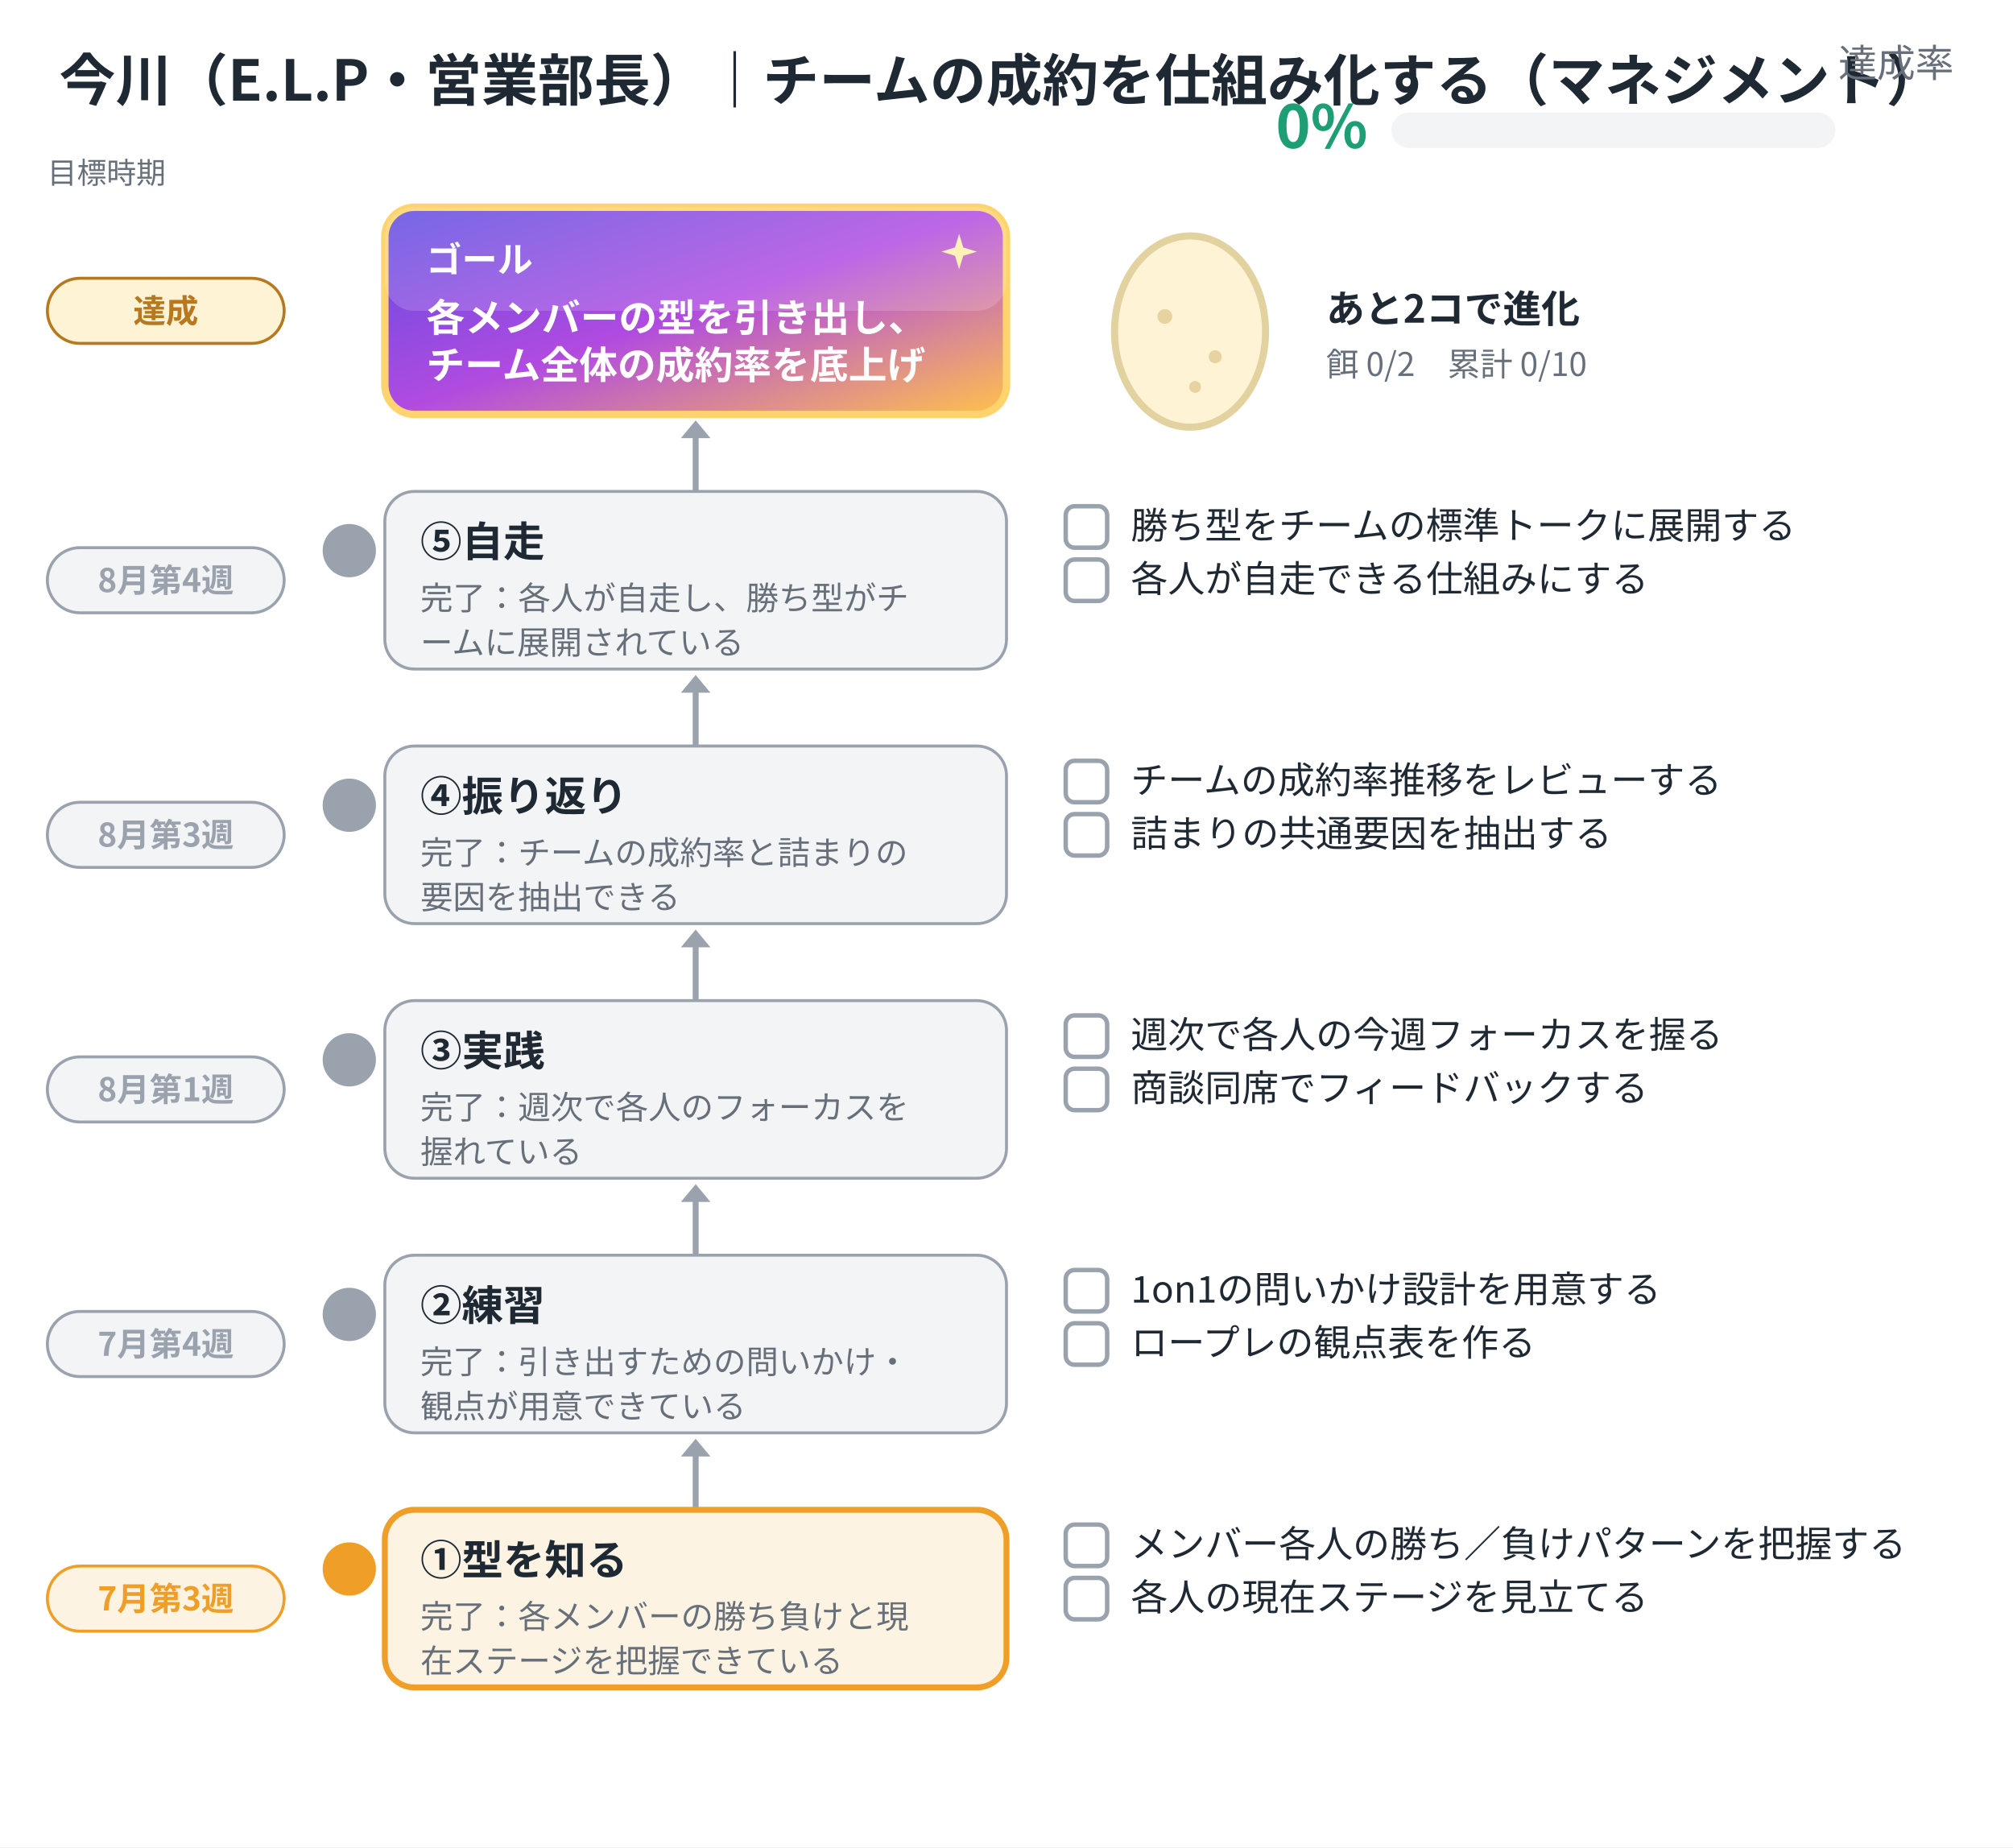
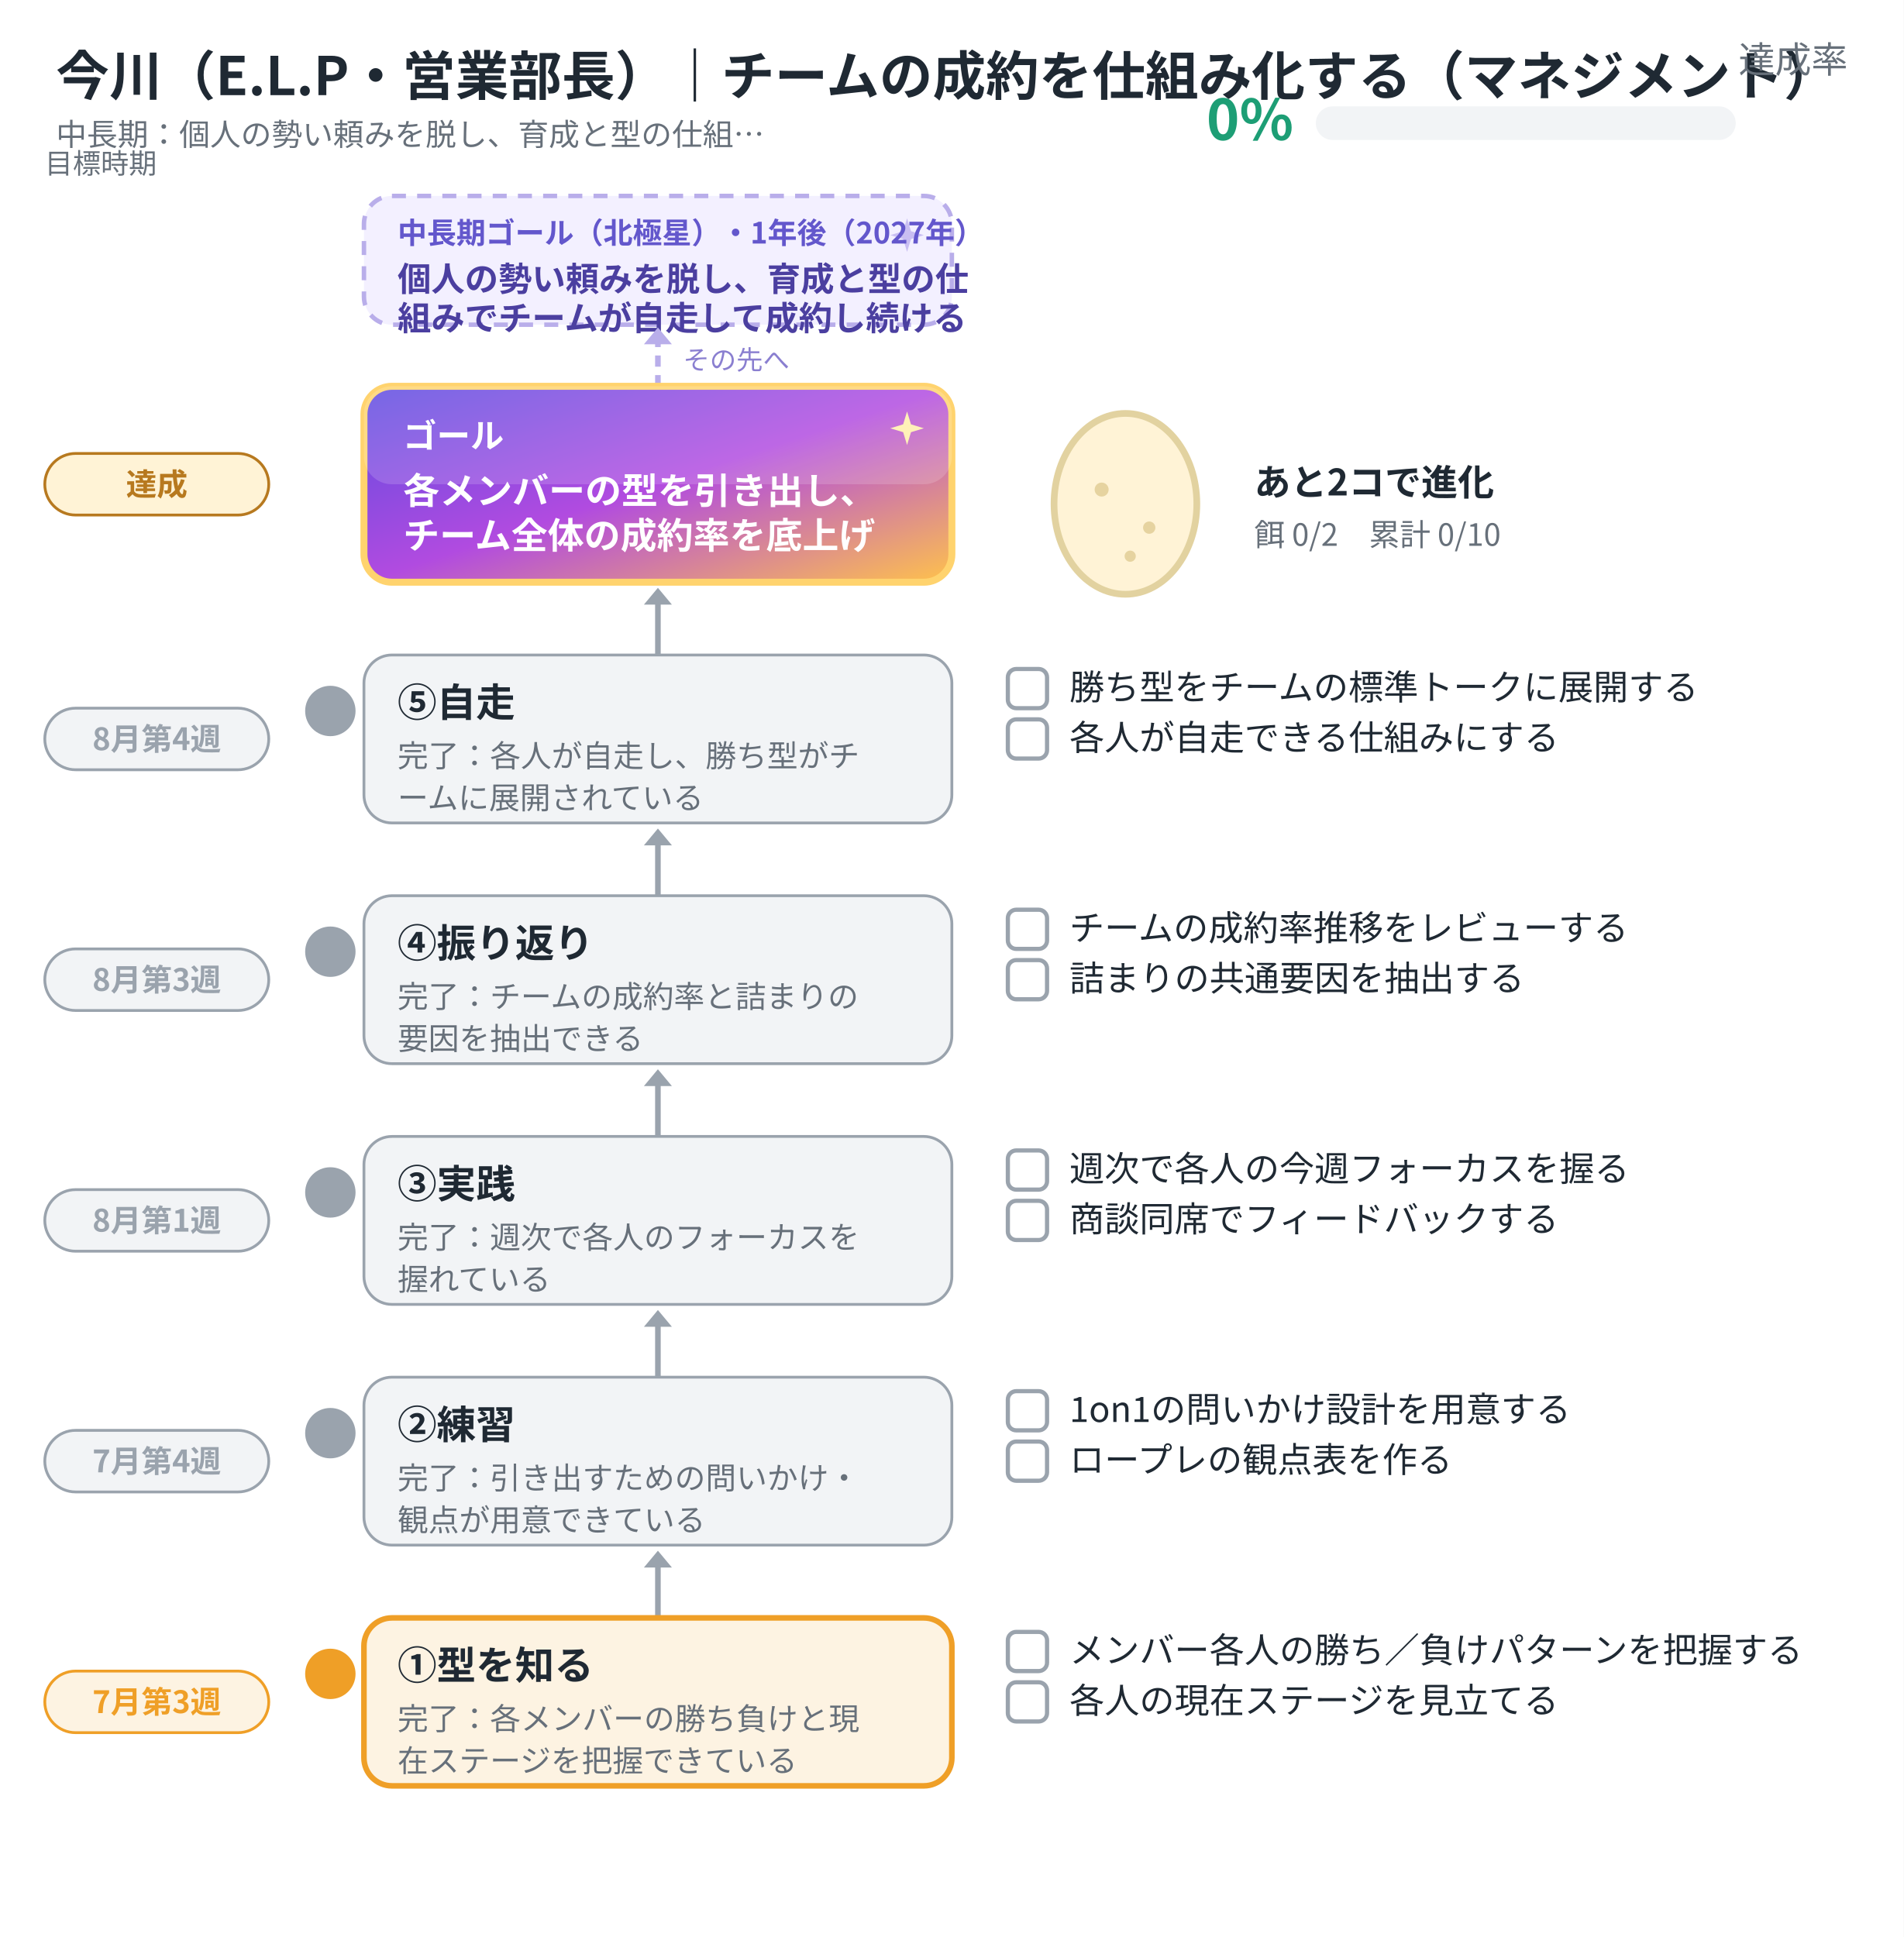
- <svg xmlns="http://www.w3.org/2000/svg" viewBox="0 0 680 624" font-family="Hiragino Sans, 'Noto Sans CJK JP', 'Yu Gothic', sans-serif" width="680" height="624">
+ <svg xmlns="http://www.w3.org/2000/svg" viewBox="0 0 680 692" font-family="Hiragino Sans, 'Noto Sans CJK JP', 'Yu Gothic', sans-serif" width="680" height="692">
  <defs>
    <linearGradient id="goalGrad" x1="0" y1="0" x2="1" y2="1">
      <stop offset="0" stop-color="#5B4BE0" />
      <stop offset="0.5" stop-color="#B14BE0" />
      <stop offset="1" stop-color="#FFC24B" />
    </linearGradient>
    <linearGradient id="phx" x1="0" y1="0" x2="0" y2="1">
      <stop offset="0" stop-color="#FFE259" />
      <stop offset="0.5" stop-color="#FF9A00" />
      <stop offset="1" stop-color="#FF3D00" />
    </linearGradient>
    <linearGradient id="phx2" x1="0" y1="0" x2="0" y2="1">
      <stop offset="0" stop-color="#FFF0A0" />
      <stop offset="1" stop-color="#FF7A00" />
    </linearGradient>
    <linearGradient id="hen" x1="0" y1="0" x2="1" y2="1">
      <stop offset="0" stop-color="#37C9B0" />
      <stop offset="0.6" stop-color="#3DA0E8" />
      <stop offset="1" stop-color="#7A5BE0" />
    </linearGradient>
    <linearGradient id="pcock" x1="0" y1="0" x2="0" y2="1">
      <stop offset="0" stop-color="#2BD0C0" />
      <stop offset="0.55" stop-color="#2E8FD0" />
      <stop offset="1" stop-color="#2E4BB0" />
    </linearGradient>
    <linearGradient id="gold" x1="0" y1="0" x2="0" y2="1">
      <stop offset="0" stop-color="#FFF0A8" />
      <stop offset="0.5" stop-color="#F2C230" />
      <stop offset="1" stop-color="#C8901A" />
    </linearGradient>
  </defs>
-   <rect x="0" y="0" width="680" height="624" fill="#FFFFFF" />
+   <rect x="0" y="0" width="680" height="692" fill="#FFFFFF" />
  <text x="20" y="34" font-size="19" font-weight="700" fill="#1F2933">今川（E.L.P・営業部長）｜チームの成約を仕組み化する（マネジメント）</text>
+   <text x="20" y="52" font-size="11" fill="#67707A">中長期：個人の勢い頼みを脱し、育成と型の仕組…</text>
  <text x="660" y="26" text-anchor="end" font-size="13" fill="#67707A">達成率</text>
  <text x="462" y="50" text-anchor="end" font-size="20" font-weight="700" fill="#1D9E75">0%</text>
  <rect x="470" y="38" width="150" height="12" rx="6" fill="#F2F4F6" />
  <rect x="470" y="38" width="0" height="12" rx="6" fill="#1D9E75" />
-   <rect x="130" y="70" width="210" height="70" rx="10" fill="url(#goalGrad)" stroke="#FFD36E" stroke-width="2.5" />
-   <rect x="130" y="70" width="210" height="35.0" rx="10" fill="#FFFFFF" opacity="0.16" />
-   <text x="144" y="92" font-size="12" font-weight="700" fill="#FFFFFF">ゴール</text>
-   <polygon points="324.0,79.0 325.4,83.6 330.0,85.0 325.4,86.4 324.0,91.0 322.6,86.4 318.0,85.0 322.6,83.6" fill="#FFF1B8" />
-   <text x="144" y="112" font-size="13" font-weight="600" fill="#FFFFFF">各メンバーの型を引き出し、</text>
-   <text x="144" y="128" font-size="13" font-weight="600" fill="#FFFFFF">チーム全体の成約率を底上げ</text>
-   <rect x="16" y="94.0" width="80" height="22" rx="11" fill="#FFF3D6" stroke="#B7791F" stroke-width="1" />
-   <text x="56.0" y="109.0" text-anchor="middle" font-size="11" font-weight="700" fill="#B7791F">達成</text>
-   <ellipse cx="402.0" cy="112.0" rx="25.5" ry="32.3" fill="#FFF3D6" />
-   <ellipse cx="402.0" cy="112.0" rx="25.5" ry="32.3" fill="none" stroke="#E2D2A0" stroke-width="2.4" />
-   <circle cx="393.5" cy="106.9" r="2.5" fill="#E6D3A0" />
-   <circle cx="410.5" cy="120.5" r="2.2" fill="#E6D3A0" />
-   <circle cx="403.7" cy="130.7" r="2.0" fill="#E6D3A0" />
-   <text x="448" y="109" font-size="13" font-weight="700" fill="#1F2933">あと2コで進化</text>
-   <text x="448" y="127" font-size="11" fill="#67707A">餌 0/2　累計 0/10</text>
+   <rect x="130" y="70" width="210" height="46" rx="10" fill="#F3F0FF" stroke="#B9AEEA" stroke-width="1.6" stroke-dasharray="5 4" />
+   <polygon points="324.0,78.0 325.4,82.6 330.0,84.0 325.4,85.4 324.0,90.0 322.6,85.4 318.0,84.0 322.6,82.6" fill="#C9BEF2" />
+   <text x="142" y="87" font-size="10.5" font-weight="700" fill="#6357CC">中長期ゴール（北極星）・1年後（2027年）</text>
+   <text x="142" y="104" font-size="12" font-weight="600" fill="#4B3FA0">個人の勢い頼みを脱し、育成と型の仕</text>
+   <text x="142" y="118" font-size="12" font-weight="600" fill="#4B3FA0">組みでチームが自走して成約し続ける</text>
+   <line x1="235.0" y1="138" x2="235.0" y2="121" stroke="#B9AEEA" stroke-width="2" stroke-dasharray="4 3" />
+   <path d="M230.0,123 L235.0,117 L240.0,123 Z" fill="#B9AEEA" />
+   <text x="244.0" y="132" font-size="9.5" fill="#8A7FD0">その先へ</text>
+   <rect x="130" y="138" width="210" height="70" rx="10" fill="url(#goalGrad)" stroke="#FFD36E" stroke-width="2.5" />
+   <rect x="130" y="138" width="210" height="35.0" rx="10" fill="#FFFFFF" opacity="0.16" />
+   <text x="144" y="160" font-size="12" font-weight="700" fill="#FFFFFF">ゴール</text>
+   <polygon points="324.0,147.0 325.4,151.6 330.0,153.0 325.4,154.4 324.0,159.0 322.6,154.4 318.0,153.0 322.6,151.6" fill="#FFF1B8" />
+   <text x="144" y="180" font-size="13" font-weight="600" fill="#FFFFFF">各メンバーの型を引き出し、</text>
+   <text x="144" y="196" font-size="13" font-weight="600" fill="#FFFFFF">チーム全体の成約率を底上げ</text>
+   <rect x="16" y="162.0" width="80" height="22" rx="11" fill="#FFF3D6" stroke="#B7791F" stroke-width="1" />
+   <text x="56.0" y="177.0" text-anchor="middle" font-size="11" font-weight="700" fill="#B7791F">達成</text>
+   <ellipse cx="402.0" cy="180.0" rx="25.5" ry="32.3" fill="#FFF3D6" />
+   <ellipse cx="402.0" cy="180.0" rx="25.5" ry="32.3" fill="none" stroke="#E2D2A0" stroke-width="2.4" />
+   <circle cx="393.5" cy="174.9" r="2.5" fill="#E6D3A0" />
+   <circle cx="410.5" cy="188.5" r="2.2" fill="#E6D3A0" />
+   <circle cx="403.7" cy="198.7" r="2.0" fill="#E6D3A0" />
+   <text x="448" y="177" font-size="13" font-weight="700" fill="#1F2933">あと2コで進化</text>
+   <text x="448" y="195" font-size="11" fill="#67707A">餌 0/2　累計 0/10</text>
  <text x="16" y="62" font-size="10" fill="#67707A">目標時期</text>
-   <line x1="235.0" y1="166" x2="235.0" y2="146" stroke="#9AA3AD" stroke-width="2" />
-   <path d="M230.0,148 L235.0,142 L240.0,148 Z" fill="#9AA3AD" />
-   <rect x="130" y="166" width="210" height="60" rx="10" fill="#F2F4F6" stroke="#9AA3AD" stroke-width="1" />
-   <circle cx="118" cy="186" r="9" fill="#9AA3AD" />
-   <text x="142" y="188" font-size="14" font-weight="700" fill="#1F2933">⑤自走</text>
-   <text x="142" y="206" font-size="11" fill="#67707A">完了：各人が自走し、勝ち型がチ</text>
-   <text x="142" y="221" font-size="11" fill="#67707A">ームに展開されている</text>
-   <rect x="16" y="185.0" width="80" height="22" rx="11" fill="#F2F4F6" stroke="#9AA3AD" stroke-width="1" />
-   <text x="56.0" y="200.0" text-anchor="middle" font-size="11" font-weight="700" fill="#9AA3AD">8月第4週</text>
-   <rect x="360" y="171" width="14" height="14" rx="3" fill="#fff" stroke="#9AA3AD" stroke-width="1.5" />
-   <text x="382" y="182" font-size="12.5" fill="#1F2933">勝ち型をチームの標準トークに展開する</text>
-   <rect x="360" y="189" width="14" height="14" rx="3" fill="#fff" stroke="#9AA3AD" stroke-width="1.5" />
-   <text x="382" y="200" font-size="12.5" fill="#1F2933">各人が自走できる仕組みにする</text>
-   <line x1="235.0" y1="252" x2="235.0" y2="232" stroke="#9AA3AD" stroke-width="2" />
-   <path d="M230.0,234 L235.0,228 L240.0,234 Z" fill="#9AA3AD" />
-   <rect x="130" y="252" width="210" height="60" rx="10" fill="#F2F4F6" stroke="#9AA3AD" stroke-width="1" />
-   <circle cx="118" cy="272" r="9" fill="#9AA3AD" />
-   <text x="142" y="274" font-size="14" font-weight="700" fill="#1F2933">④振り返り</text>
-   <text x="142" y="292" font-size="11" fill="#67707A">完了：チームの成約率と詰まりの</text>
-   <text x="142" y="307" font-size="11" fill="#67707A">要因を抽出できる</text>
-   <rect x="16" y="271.0" width="80" height="22" rx="11" fill="#F2F4F6" stroke="#9AA3AD" stroke-width="1" />
-   <text x="56.0" y="286.0" text-anchor="middle" font-size="11" font-weight="700" fill="#9AA3AD">8月第3週</text>
+   <line x1="235.0" y1="234" x2="235.0" y2="214" stroke="#9AA3AD" stroke-width="2" />
+   <path d="M230.0,216 L235.0,210 L240.0,216 Z" fill="#9AA3AD" />
+   <rect x="130" y="234" width="210" height="60" rx="10" fill="#F2F4F6" stroke="#9AA3AD" stroke-width="1" />
+   <circle cx="118" cy="254" r="9" fill="#9AA3AD" />
+   <text x="142" y="256" font-size="14" font-weight="700" fill="#1F2933">⑤自走</text>
+   <text x="142" y="274" font-size="11" fill="#67707A">完了：各人が自走し、勝ち型がチ</text>
+   <text x="142" y="289" font-size="11" fill="#67707A">ームに展開されている</text>
+   <rect x="16" y="253.0" width="80" height="22" rx="11" fill="#F2F4F6" stroke="#9AA3AD" stroke-width="1" />
+   <text x="56.0" y="268.0" text-anchor="middle" font-size="11" font-weight="700" fill="#9AA3AD">8月第4週</text>
+   <rect x="360" y="239" width="14" height="14" rx="3" fill="#fff" stroke="#9AA3AD" stroke-width="1.5" />
+   <text x="382" y="250" font-size="12.5" fill="#1F2933">勝ち型をチームの標準トークに展開する</text>
  <rect x="360" y="257" width="14" height="14" rx="3" fill="#fff" stroke="#9AA3AD" stroke-width="1.5" />
-   <text x="382" y="268" font-size="12.5" fill="#1F2933">チームの成約率推移をレビューする</text>
-   <rect x="360" y="275" width="14" height="14" rx="3" fill="#fff" stroke="#9AA3AD" stroke-width="1.5" />
-   <text x="382" y="286" font-size="12.5" fill="#1F2933">詰まりの共通要因を抽出する</text>
-   <line x1="235.0" y1="338" x2="235.0" y2="318" stroke="#9AA3AD" stroke-width="2" />
-   <path d="M230.0,320 L235.0,314 L240.0,320 Z" fill="#9AA3AD" />
-   <rect x="130" y="338" width="210" height="60" rx="10" fill="#F2F4F6" stroke="#9AA3AD" stroke-width="1" />
-   <circle cx="118" cy="358" r="9" fill="#9AA3AD" />
-   <text x="142" y="360" font-size="14" font-weight="700" fill="#1F2933">③実践</text>
-   <text x="142" y="378" font-size="11" fill="#67707A">完了：週次で各人のフォーカスを</text>
-   <text x="142" y="393" font-size="11" fill="#67707A">握れている</text>
-   <rect x="16" y="357.0" width="80" height="22" rx="11" fill="#F2F4F6" stroke="#9AA3AD" stroke-width="1" />
-   <text x="56.0" y="372.0" text-anchor="middle" font-size="11" font-weight="700" fill="#9AA3AD">8月第1週</text>
+   <text x="382" y="268" font-size="12.5" fill="#1F2933">各人が自走できる仕組みにする</text>
+   <line x1="235.0" y1="320" x2="235.0" y2="300" stroke="#9AA3AD" stroke-width="2" />
+   <path d="M230.0,302 L235.0,296 L240.0,302 Z" fill="#9AA3AD" />
+   <rect x="130" y="320" width="210" height="60" rx="10" fill="#F2F4F6" stroke="#9AA3AD" stroke-width="1" />
+   <circle cx="118" cy="340" r="9" fill="#9AA3AD" />
+   <text x="142" y="342" font-size="14" font-weight="700" fill="#1F2933">④振り返り</text>
+   <text x="142" y="360" font-size="11" fill="#67707A">完了：チームの成約率と詰まりの</text>
+   <text x="142" y="375" font-size="11" fill="#67707A">要因を抽出できる</text>
+   <rect x="16" y="339.0" width="80" height="22" rx="11" fill="#F2F4F6" stroke="#9AA3AD" stroke-width="1" />
+   <text x="56.0" y="354.0" text-anchor="middle" font-size="11" font-weight="700" fill="#9AA3AD">8月第3週</text>
+   <rect x="360" y="325" width="14" height="14" rx="3" fill="#fff" stroke="#9AA3AD" stroke-width="1.5" />
+   <text x="382" y="336" font-size="12.5" fill="#1F2933">チームの成約率推移をレビューする</text>
  <rect x="360" y="343" width="14" height="14" rx="3" fill="#fff" stroke="#9AA3AD" stroke-width="1.5" />
-   <text x="382" y="354" font-size="12.5" fill="#1F2933">週次で各人の今週フォーカスを握る</text>
-   <rect x="360" y="361" width="14" height="14" rx="3" fill="#fff" stroke="#9AA3AD" stroke-width="1.5" />
-   <text x="382" y="372" font-size="12.5" fill="#1F2933">商談同席でフィードバックする</text>
-   <line x1="235.0" y1="424" x2="235.0" y2="404" stroke="#9AA3AD" stroke-width="2" />
-   <path d="M230.0,406 L235.0,400 L240.0,406 Z" fill="#9AA3AD" />
-   <rect x="130" y="424" width="210" height="60" rx="10" fill="#F2F4F6" stroke="#9AA3AD" stroke-width="1" />
-   <circle cx="118" cy="444" r="9" fill="#9AA3AD" />
-   <text x="142" y="446" font-size="14" font-weight="700" fill="#1F2933">②練習</text>
-   <text x="142" y="464" font-size="11" fill="#67707A">完了：引き出すための問いかけ・</text>
-   <text x="142" y="479" font-size="11" fill="#67707A">観点が用意できている</text>
-   <rect x="16" y="443.0" width="80" height="22" rx="11" fill="#F2F4F6" stroke="#9AA3AD" stroke-width="1" />
-   <text x="56.0" y="458.0" text-anchor="middle" font-size="11" font-weight="700" fill="#9AA3AD">7月第4週</text>
+   <text x="382" y="354" font-size="12.5" fill="#1F2933">詰まりの共通要因を抽出する</text>
+   <line x1="235.0" y1="406" x2="235.0" y2="386" stroke="#9AA3AD" stroke-width="2" />
+   <path d="M230.0,388 L235.0,382 L240.0,388 Z" fill="#9AA3AD" />
+   <rect x="130" y="406" width="210" height="60" rx="10" fill="#F2F4F6" stroke="#9AA3AD" stroke-width="1" />
+   <circle cx="118" cy="426" r="9" fill="#9AA3AD" />
+   <text x="142" y="428" font-size="14" font-weight="700" fill="#1F2933">③実践</text>
+   <text x="142" y="446" font-size="11" fill="#67707A">完了：週次で各人のフォーカスを</text>
+   <text x="142" y="461" font-size="11" fill="#67707A">握れている</text>
+   <rect x="16" y="425.0" width="80" height="22" rx="11" fill="#F2F4F6" stroke="#9AA3AD" stroke-width="1" />
+   <text x="56.0" y="440.0" text-anchor="middle" font-size="11" font-weight="700" fill="#9AA3AD">8月第1週</text>
+   <rect x="360" y="411" width="14" height="14" rx="3" fill="#fff" stroke="#9AA3AD" stroke-width="1.5" />
+   <text x="382" y="422" font-size="12.5" fill="#1F2933">週次で各人の今週フォーカスを握る</text>
  <rect x="360" y="429" width="14" height="14" rx="3" fill="#fff" stroke="#9AA3AD" stroke-width="1.5" />
-   <text x="382" y="440" font-size="12.5" fill="#1F2933">1on1の問いかけ設計を用意する</text>
-   <rect x="360" y="447" width="14" height="14" rx="3" fill="#fff" stroke="#9AA3AD" stroke-width="1.5" />
-   <text x="382" y="458" font-size="12.5" fill="#1F2933">ロープレの観点表を作る</text>
-   <line x1="235.0" y1="510" x2="235.0" y2="490" stroke="#9AA3AD" stroke-width="2" />
-   <path d="M230.0,492 L235.0,486 L240.0,492 Z" fill="#9AA3AD" />
-   <rect x="130" y="510" width="210" height="60" rx="10" fill="#FDF3E2" stroke="#EF9F27" stroke-width="2" />
-   <circle cx="118" cy="530" r="9" fill="#EF9F27" />
-   <text x="142" y="532" font-size="14" font-weight="700" fill="#1F2933">①型を知る</text>
-   <text x="142" y="550" font-size="11" fill="#67707A">完了：各メンバーの勝ち負けと現</text>
-   <text x="142" y="565" font-size="11" fill="#67707A">在ステージを把握できている</text>
-   <rect x="16" y="529.0" width="80" height="22" rx="11" fill="#FDF3E2" stroke="#EF9F27" stroke-width="1" />
-   <text x="56.0" y="544.0" text-anchor="middle" font-size="11" font-weight="700" fill="#EF9F27">7月第3週</text>
+   <text x="382" y="440" font-size="12.5" fill="#1F2933">商談同席でフィードバックする</text>
+   <line x1="235.0" y1="492" x2="235.0" y2="472" stroke="#9AA3AD" stroke-width="2" />
+   <path d="M230.0,474 L235.0,468 L240.0,474 Z" fill="#9AA3AD" />
+   <rect x="130" y="492" width="210" height="60" rx="10" fill="#F2F4F6" stroke="#9AA3AD" stroke-width="1" />
+   <circle cx="118" cy="512" r="9" fill="#9AA3AD" />
+   <text x="142" y="514" font-size="14" font-weight="700" fill="#1F2933">②練習</text>
+   <text x="142" y="532" font-size="11" fill="#67707A">完了：引き出すための問いかけ・</text>
+   <text x="142" y="547" font-size="11" fill="#67707A">観点が用意できている</text>
+   <rect x="16" y="511.0" width="80" height="22" rx="11" fill="#F2F4F6" stroke="#9AA3AD" stroke-width="1" />
+   <text x="56.0" y="526.0" text-anchor="middle" font-size="11" font-weight="700" fill="#9AA3AD">7月第4週</text>
+   <rect x="360" y="497" width="14" height="14" rx="3" fill="#fff" stroke="#9AA3AD" stroke-width="1.5" />
+   <text x="382" y="508" font-size="12.5" fill="#1F2933">1on1の問いかけ設計を用意する</text>
  <rect x="360" y="515" width="14" height="14" rx="3" fill="#fff" stroke="#9AA3AD" stroke-width="1.5" />
-   <text x="382" y="526" font-size="12.5" fill="#1F2933">メンバー各人の勝ち／負けパターンを把握する</text>
-   <rect x="360" y="533" width="14" height="14" rx="3" fill="#fff" stroke="#9AA3AD" stroke-width="1.5" />
-   <text x="382" y="544" font-size="12.5" fill="#1F2933">各人の現在ステージを見立てる</text>
+   <text x="382" y="526" font-size="12.5" fill="#1F2933">ロープレの観点表を作る</text>
+   <line x1="235.0" y1="578" x2="235.0" y2="558" stroke="#9AA3AD" stroke-width="2" />
+   <path d="M230.0,560 L235.0,554 L240.0,560 Z" fill="#9AA3AD" />
+   <rect x="130" y="578" width="210" height="60" rx="10" fill="#FDF3E2" stroke="#EF9F27" stroke-width="2" />
+   <circle cx="118" cy="598" r="9" fill="#EF9F27" />
+   <text x="142" y="600" font-size="14" font-weight="700" fill="#1F2933">①型を知る</text>
+   <text x="142" y="618" font-size="11" fill="#67707A">完了：各メンバーの勝ち負けと現</text>
+   <text x="142" y="633" font-size="11" fill="#67707A">在ステージを把握できている</text>
+   <rect x="16" y="597.0" width="80" height="22" rx="11" fill="#FDF3E2" stroke="#EF9F27" stroke-width="1" />
+   <text x="56.0" y="612.0" text-anchor="middle" font-size="11" font-weight="700" fill="#EF9F27">7月第3週</text>
+   <rect x="360" y="583" width="14" height="14" rx="3" fill="#fff" stroke="#9AA3AD" stroke-width="1.5" />
+   <text x="382" y="594" font-size="12.5" fill="#1F2933">メンバー各人の勝ち／負けパターンを把握する</text>
+   <rect x="360" y="601" width="14" height="14" rx="3" fill="#fff" stroke="#9AA3AD" stroke-width="1.5" />
+   <text x="382" y="612" font-size="12.5" fill="#1F2933">各人の現在ステージを見立てる</text>
</svg>
